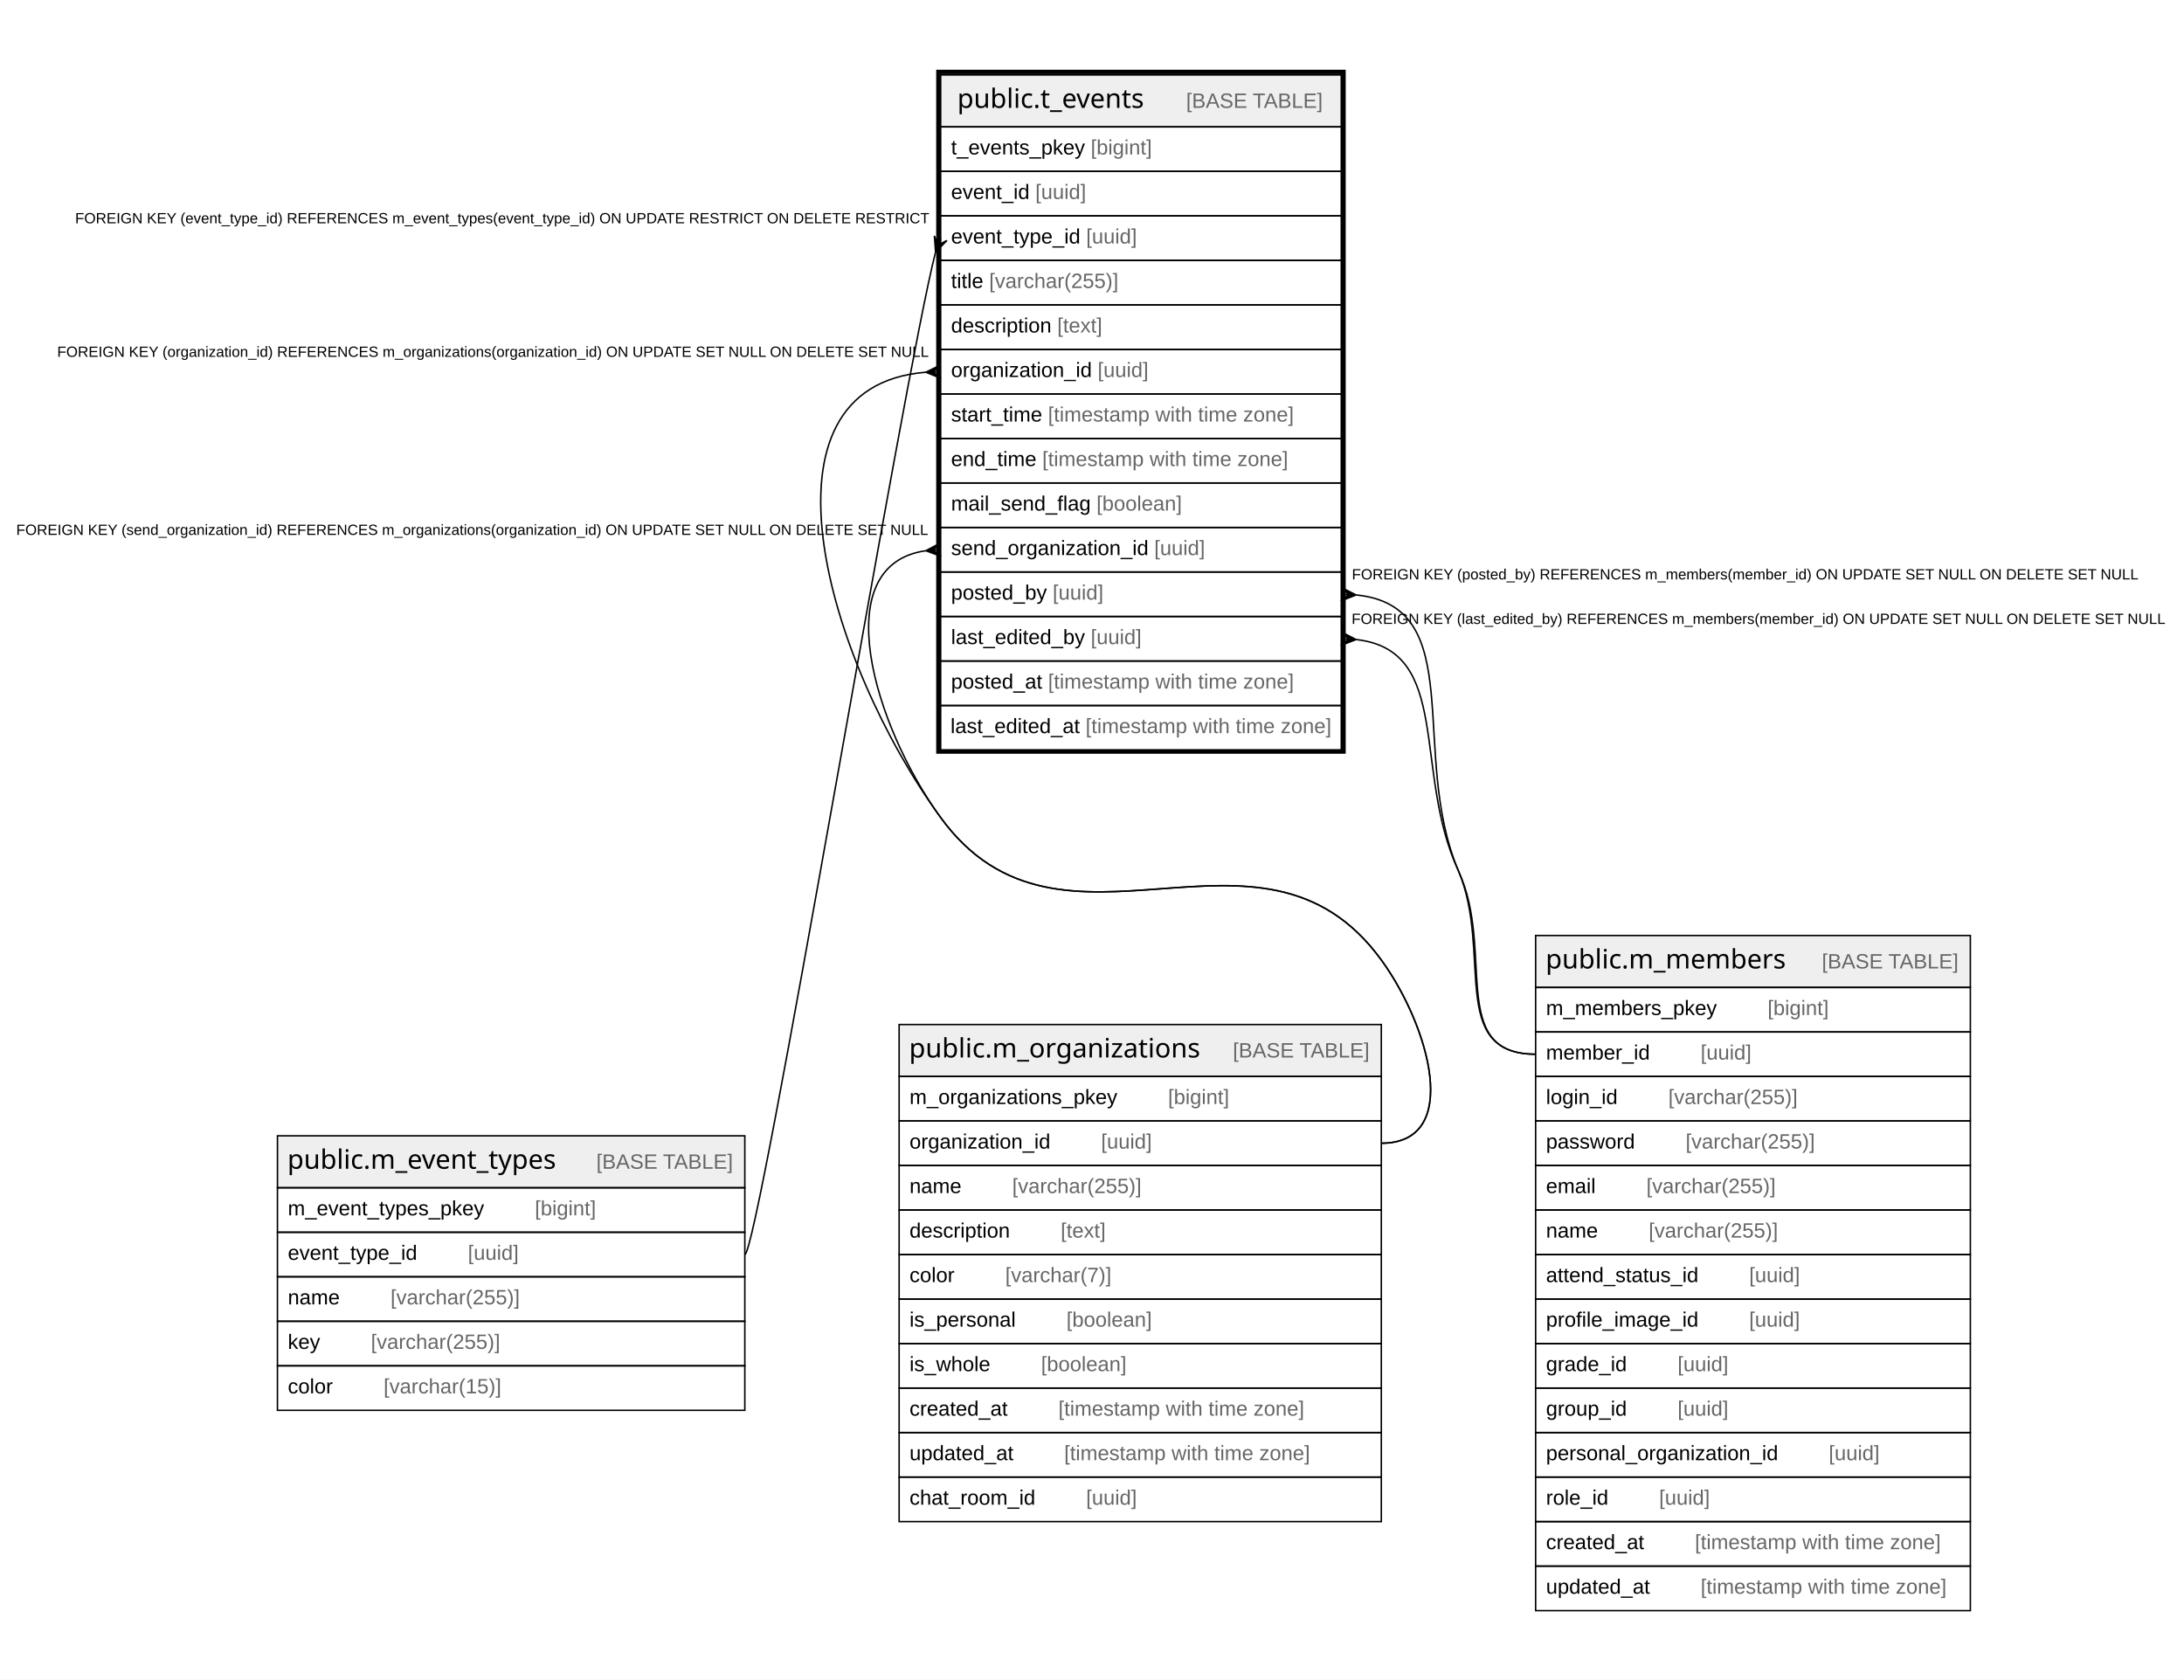
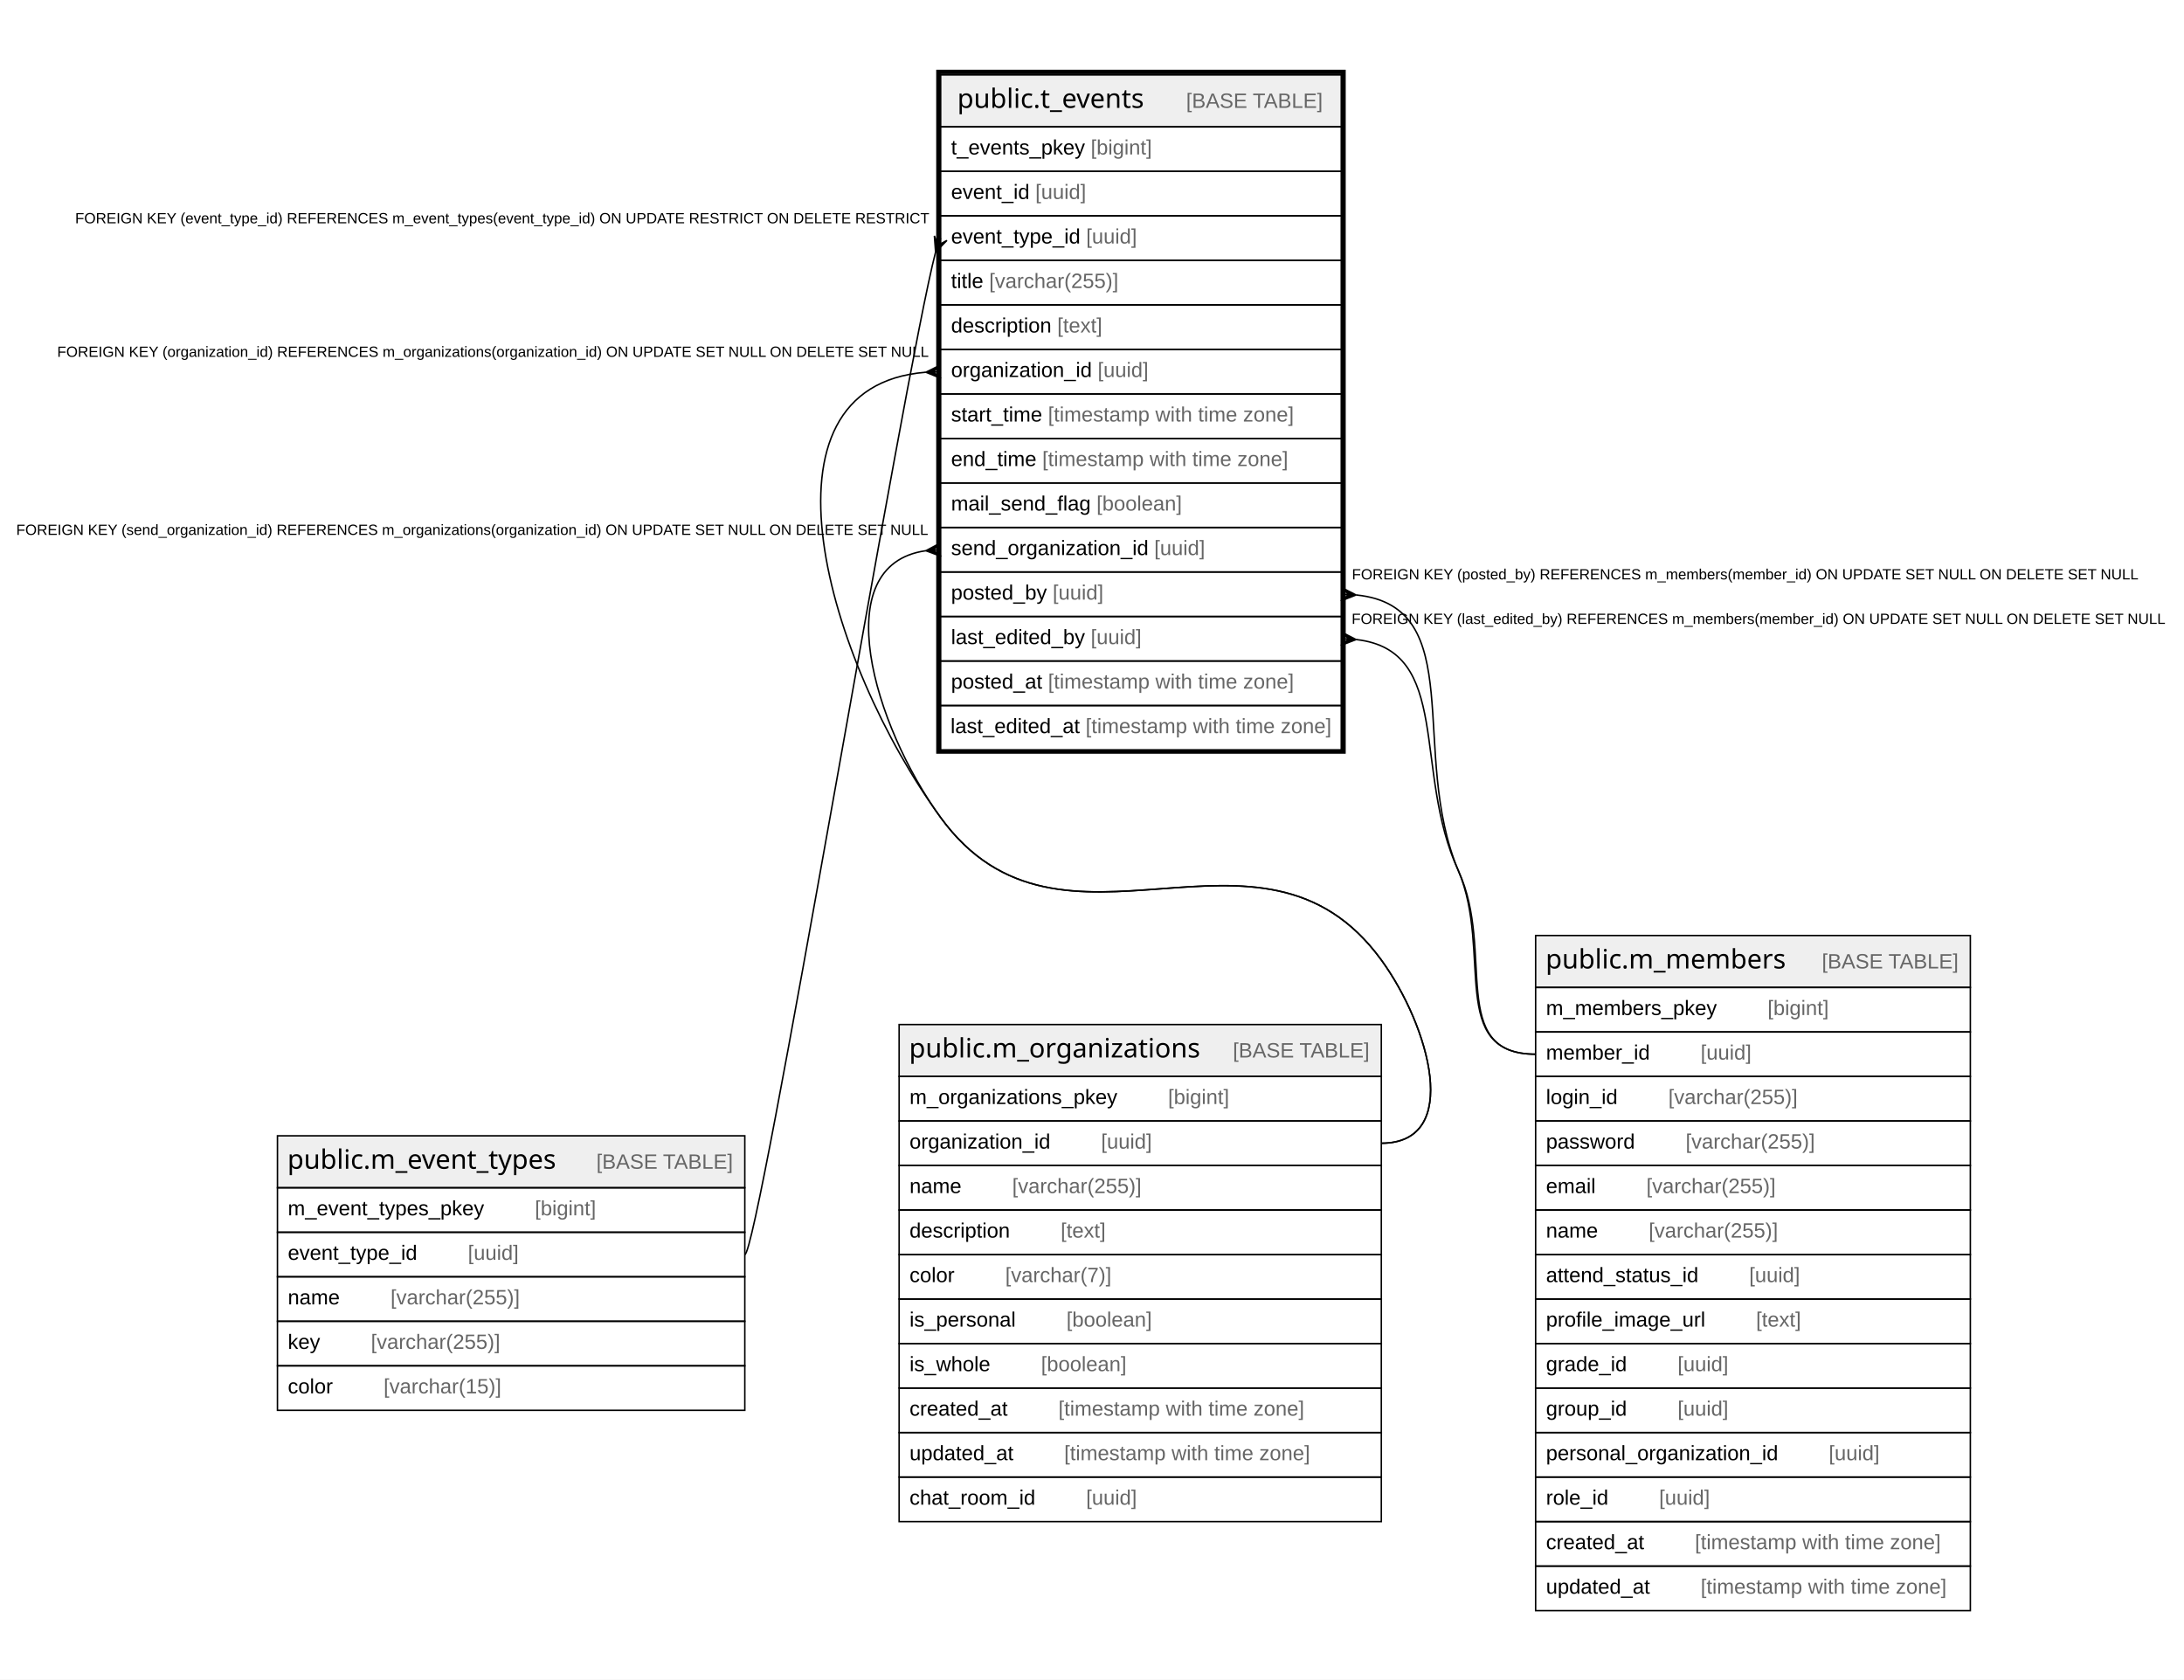
<svg xmlns="http://www.w3.org/2000/svg" width="1472pt" height="1132pt" viewBox="0.00 0.00 1472.00 1132.00">
  <g id="graph0" class="graph" transform="scale(1 1) rotate(0) translate(4 1128)">
    <polygon fill="#ffffff" stroke="transparent" points="-4,4 -4,-1128 1468,-1128 1468,4 -4,4" />
    <g id="node1" class="node">
      <polygon fill="#efefef" stroke="transparent" points="630,-1042.5 630,-1077.5 900,-1077.5 900,-1042.5 630,-1042.5" />
      <polygon fill="none" stroke="#000000" points="630,-1042.5 630,-1077.5 900,-1077.5 900,-1042.5 630,-1042.5" />
      <text text-anchor="start" x="641.197" y="-1055.3" font-family="Arial Bold" font-size="18.00" fill="#000000">public.t_events</text>
      <text text-anchor="start" x="761.235" y="-1055.3" font-family="Arial" font-size="14.00" fill="#000000">    </text>
      <text text-anchor="start" x="795.44" y="-1055.3" font-family="Arial" font-size="14.00" fill="#666666">[BASE TABLE]</text>
      <polygon fill="none" stroke="#000000" points="630,-1012.5 630,-1042.5 900,-1042.5 900,-1012.5 630,-1012.5" />
      <text text-anchor="start" x="637" y="-1023.9" font-family="Arial" font-size="14.00" fill="#000000">t_events_pkey </text>
      <text text-anchor="start" x="731.15" y="-1023.9" font-family="Arial" font-size="14.00" fill="#666666">[bigint]</text>
      <polygon fill="none" stroke="#000000" points="630,-982.5 630,-1012.5 900,-1012.5 900,-982.5 630,-982.5" />
      <text text-anchor="start" x="637" y="-993.9" font-family="Arial" font-size="14.00" fill="#000000">event_id </text>
      <text text-anchor="start" x="693.801" y="-993.9" font-family="Arial" font-size="14.00" fill="#666666">[uuid]</text>
      <polygon fill="none" stroke="#000000" points="630,-952.5 630,-982.5 900,-982.5 900,-952.5 630,-952.5" />
      <text text-anchor="start" x="637" y="-963.9" font-family="Arial" font-size="14.00" fill="#000000">event_type_id </text>
      <text text-anchor="start" x="728.039" y="-963.9" font-family="Arial" font-size="14.00" fill="#666666">[uuid]</text>
      <polygon fill="none" stroke="#000000" points="630,-922.5 630,-952.5 900,-952.5 900,-922.5 630,-922.5" />
      <text text-anchor="start" x="637" y="-933.9" font-family="Arial" font-size="14.00" fill="#000000">title </text>
      <text text-anchor="start" x="662.668" y="-933.9" font-family="Arial" font-size="14.00" fill="#666666">[varchar(255)]</text>
      <polygon fill="none" stroke="#000000" points="630,-892.5 630,-922.5 900,-922.5 900,-892.5 630,-892.5" />
      <text text-anchor="start" x="637" y="-903.9" font-family="Arial" font-size="14.00" fill="#000000">description </text>
      <text text-anchor="start" x="708.568" y="-903.9" font-family="Arial" font-size="14.00" fill="#666666">[text]</text>
      <polygon fill="none" stroke="#000000" points="630,-862.5 630,-892.5 900,-892.5 900,-862.5 630,-862.5" />
      <text text-anchor="start" x="637" y="-873.9" font-family="Arial" font-size="14.00" fill="#000000">organization_id </text>
      <text text-anchor="start" x="735.805" y="-873.9" font-family="Arial" font-size="14.00" fill="#666666">[uuid]</text>
      <polygon fill="none" stroke="#000000" points="630,-832.5 630,-862.5 900,-862.5 900,-832.5 630,-832.5" />
      <text text-anchor="start" x="637" y="-843.9" font-family="Arial" font-size="14.00" fill="#000000">start_time </text>
      <text text-anchor="start" x="702.338" y="-843.9" font-family="Arial" font-size="14.00" fill="#666666">[timestamp with time zone]</text>
      <polygon fill="none" stroke="#000000" points="630,-802.5 630,-832.5 900,-832.5 900,-802.5 630,-802.5" />
      <text text-anchor="start" x="637" y="-813.9" font-family="Arial" font-size="14.00" fill="#000000">end_time </text>
      <text text-anchor="start" x="698.461" y="-813.9" font-family="Arial" font-size="14.00" fill="#666666">[timestamp with time zone]</text>
      <polygon fill="none" stroke="#000000" points="630,-772.5 630,-802.5 900,-802.5 900,-772.5 630,-772.5" />
      <text text-anchor="start" x="637" y="-783.9" font-family="Arial" font-size="14.00" fill="#000000">mail_send_flag </text>
      <text text-anchor="start" x="735.022" y="-783.9" font-family="Arial" font-size="14.00" fill="#666666">[boolean]</text>
      <polygon fill="none" stroke="#000000" points="630,-742.5 630,-772.5 900,-772.5 900,-742.5 630,-742.5" />
      <text text-anchor="start" x="637" y="-753.9" font-family="Arial" font-size="14.00" fill="#000000">send_organization_id </text>
      <text text-anchor="start" x="773.935" y="-753.9" font-family="Arial" font-size="14.00" fill="#666666">[uuid]</text>
      <polygon fill="none" stroke="#000000" points="630,-712.5 630,-742.5 900,-742.5 900,-712.5 630,-712.5" />
      <text text-anchor="start" x="637" y="-723.9" font-family="Arial" font-size="14.00" fill="#000000">posted_by </text>
      <text text-anchor="start" x="705.477" y="-723.9" font-family="Arial" font-size="14.00" fill="#666666">[uuid]</text>
      <polygon fill="none" stroke="#000000" points="630,-682.5 630,-712.5 900,-712.5 900,-682.5 630,-682.5" />
      <text text-anchor="start" x="637" y="-693.9" font-family="Arial" font-size="14.00" fill="#000000">last_edited_by </text>
      <text text-anchor="start" x="731.146" y="-693.9" font-family="Arial" font-size="14.00" fill="#666666">[uuid]</text>
      <polygon fill="none" stroke="#000000" points="630,-652.5 630,-682.5 900,-682.5 900,-652.5 630,-652.5" />
      <text text-anchor="start" x="637" y="-663.9" font-family="Arial" font-size="14.00" fill="#000000">posted_at </text>
      <text text-anchor="start" x="702.367" y="-663.9" font-family="Arial" font-size="14.00" fill="#666666">[timestamp with time zone]</text>
      <polygon fill="none" stroke="#000000" points="630,-622.5 630,-652.5 900,-652.5 900,-622.5 630,-622.5" />
      <text text-anchor="start" x="636.64" y="-633.9" font-family="Arial" font-size="14.00" fill="#000000">last_edited_at </text>
      <text text-anchor="start" x="727.676" y="-633.9" font-family="Arial" font-size="14.00" fill="#666666">[timestamp with time zone]</text>
      <polygon fill="none" stroke="#000000" stroke-width="3" points="628.5,-621.5 628.5,-1079.5 901.5,-1079.5 901.5,-621.5 628.5,-621.5" />
    </g>
    <g id="node2" class="node">
      <polygon fill="#efefef" stroke="transparent" points="183,-327.5 183,-362.5 498,-362.5 498,-327.5 183,-327.5" />
      <polygon fill="none" stroke="#000000" points="183,-327.5 183,-362.5 498,-362.5 498,-327.5 183,-327.5" />
      <text text-anchor="start" x="189.691" y="-340.3" font-family="Arial Bold" font-size="18.00" fill="#000000">public.m_event_types</text>
      <text text-anchor="start" x="363.741" y="-340.3" font-family="Arial" font-size="14.00" fill="#000000">    </text>
      <text text-anchor="start" x="397.945" y="-340.3" font-family="Arial" font-size="14.00" fill="#666666">[BASE TABLE]</text>
      <polygon fill="none" stroke="#000000" points="183,-297.5 183,-327.5 498,-327.5 498,-297.5 183,-297.5" />
      <text text-anchor="start" x="190" y="-308.9" font-family="Arial" font-size="14.00" fill="#000000">m_event_types_pkey    </text>
      <text text-anchor="start" x="356.473" y="-308.9" font-family="Arial" font-size="14.00" fill="#666666">[bigint]</text>
      <polygon fill="none" stroke="#000000" points="183,-267.5 183,-297.5 498,-297.5 498,-267.5 183,-267.5" />
      <text text-anchor="start" x="190" y="-278.9" font-family="Arial" font-size="14.00" fill="#000000">event_type_id    </text>
      <text text-anchor="start" x="311.353" y="-278.9" font-family="Arial" font-size="14.00" fill="#666666">[uuid]</text>
      <polygon fill="none" stroke="#000000" points="183,-237.5 183,-267.5 498,-267.5 498,-237.5 183,-237.5" />
      <text text-anchor="start" x="190" y="-248.9" font-family="Arial" font-size="14.00" fill="#000000">name    </text>
      <text text-anchor="start" x="259.213" y="-248.9" font-family="Arial" font-size="14.00" fill="#666666">[varchar(255)]</text>
      <polygon fill="none" stroke="#000000" points="183,-207.5 183,-237.5 498,-237.5 498,-207.5 183,-207.5" />
      <text text-anchor="start" x="190" y="-218.9" font-family="Arial" font-size="14.00" fill="#000000">key    </text>
      <text text-anchor="start" x="245.987" y="-218.9" font-family="Arial" font-size="14.00" fill="#666666">[varchar(255)]</text>
      <polygon fill="none" stroke="#000000" points="183,-177.5 183,-207.5 498,-207.5 498,-177.5 183,-177.5" />
      <text text-anchor="start" x="190" y="-188.9" font-family="Arial" font-size="14.00" fill="#000000">color    </text>
      <text text-anchor="start" x="254.537" y="-188.9" font-family="Arial" font-size="14.00" fill="#666666">[varchar(15)]</text>
    </g>
    <g id="edge1" class="edge">
      <path fill="none" stroke="#000000" d="M626.569,-958.077C605.188,-875.803 507.017,-282.5 498,-282.5" />
      <polygon fill="#000000" stroke="#000000" points="626.578,-958.104 625.772,-969.04 628.289,-962.802 630,-967.5 630,-967.5 630,-967.5 628.289,-962.802 634.228,-965.96 626.578,-958.104 626.578,-958.104" />
      <text text-anchor="start" x="46.639" y="-977.5" font-family="Arial" font-size="10.00" fill="#000000">FOREIGN KEY (event_type_id) REFERENCES m_event_types(event_type_id) ON UPDATE RESTRICT ON DELETE RESTRICT</text>
    </g>
    <g id="node3" class="node">
      <polygon fill="#efefef" stroke="transparent" points="602,-402.5 602,-437.5 927,-437.5 927,-402.5 602,-402.5" />
      <polygon fill="none" stroke="#000000" points="602,-402.5 602,-437.5 927,-437.5 927,-402.5 602,-402.5" />
      <text text-anchor="start" x="608.699" y="-415.3" font-family="Arial Bold" font-size="18.00" fill="#000000">public.m_organizations</text>
      <text text-anchor="start" x="792.733" y="-415.3" font-family="Arial" font-size="14.00" fill="#000000">    </text>
      <text text-anchor="start" x="826.938" y="-415.3" font-family="Arial" font-size="14.00" fill="#666666">[BASE TABLE]</text>
      <polygon fill="none" stroke="#000000" points="602,-372.5 602,-402.5 927,-402.5 927,-372.5 602,-372.5" />
      <text text-anchor="start" x="609" y="-383.9" font-family="Arial" font-size="14.00" fill="#000000">m_organizations_pkey    </text>
      <text text-anchor="start" x="783.238" y="-383.9" font-family="Arial" font-size="14.00" fill="#666666">[bigint]</text>
      <polygon fill="none" stroke="#000000" points="602,-342.5 602,-372.5 927,-372.5 927,-342.5 602,-342.5" />
      <text text-anchor="start" x="609" y="-353.9" font-family="Arial" font-size="14.00" fill="#000000">organization_id    </text>
      <text text-anchor="start" x="738.119" y="-353.9" font-family="Arial" font-size="14.00" fill="#666666">[uuid]</text>
      <polygon fill="none" stroke="#000000" points="602,-312.5 602,-342.5 927,-342.5 927,-312.5 602,-312.5" />
      <text text-anchor="start" x="609" y="-323.9" font-family="Arial" font-size="14.00" fill="#000000">name    </text>
      <text text-anchor="start" x="678.213" y="-323.9" font-family="Arial" font-size="14.00" fill="#666666">[varchar(255)]</text>
      <polygon fill="none" stroke="#000000" points="602,-282.5 602,-312.5 927,-312.5 927,-282.5 602,-282.5" />
      <text text-anchor="start" x="609" y="-293.9" font-family="Arial" font-size="14.00" fill="#000000">description    </text>
      <text text-anchor="start" x="710.882" y="-293.9" font-family="Arial" font-size="14.00" fill="#666666">[text]</text>
      <polygon fill="none" stroke="#000000" points="602,-252.5 602,-282.5 927,-282.5 927,-252.5 602,-252.5" />
      <text text-anchor="start" x="609" y="-263.9" font-family="Arial" font-size="14.00" fill="#000000">color    </text>
      <text text-anchor="start" x="673.537" y="-263.9" font-family="Arial" font-size="14.00" fill="#666666">[varchar(7)]</text>
      <polygon fill="none" stroke="#000000" points="602,-222.5 602,-252.5 927,-252.5 927,-222.5 602,-222.5" />
      <text text-anchor="start" x="609" y="-233.9" font-family="Arial" font-size="14.00" fill="#000000">is_personal    </text>
      <text text-anchor="start" x="714.774" y="-233.9" font-family="Arial" font-size="14.00" fill="#666666">[boolean]</text>
      <polygon fill="none" stroke="#000000" points="602,-192.5 602,-222.5 927,-222.5 927,-192.5 602,-192.5" />
      <text text-anchor="start" x="609" y="-203.9" font-family="Arial" font-size="14.00" fill="#000000">is_whole    </text>
      <text text-anchor="start" x="697.655" y="-203.9" font-family="Arial" font-size="14.00" fill="#666666">[boolean]</text>
      <polygon fill="none" stroke="#000000" points="602,-162.5 602,-192.5 927,-192.5 927,-162.5 602,-162.5" />
      <text text-anchor="start" x="609" y="-173.9" font-family="Arial" font-size="14.00" fill="#000000">created_at    </text>
      <text text-anchor="start" x="709.342" y="-173.9" font-family="Arial" font-size="14.00" fill="#666666">[timestamp with time zone]</text>
      <polygon fill="none" stroke="#000000" points="602,-132.5 602,-162.5 927,-162.5 927,-132.5 602,-132.5" />
      <text text-anchor="start" x="609" y="-143.9" font-family="Arial" font-size="14.00" fill="#000000">updated_at    </text>
      <text text-anchor="start" x="713.247" y="-143.9" font-family="Arial" font-size="14.00" fill="#666666">[timestamp with time zone]</text>
      <polygon fill="none" stroke="#000000" points="602,-102.5 602,-132.5 927,-132.5 927,-102.5 602,-102.5" />
      <text text-anchor="start" x="609" y="-113.9" font-family="Arial" font-size="14.00" fill="#000000">chat_room_id    </text>
      <text text-anchor="start" x="728.001" y="-113.9" font-family="Arial" font-size="14.00" fill="#666666">[uuid]</text>
    </g>
    <g id="edge2" class="edge">
      <path fill="none" stroke="#000000" d="M619.826,-877.104C499.36,-867.407 553.488,-682.141 630,-577 711.626,-464.832 845.374,-593.168 927,-481 959.297,-436.619 981.889,-357.5 927,-357.5" />
      <polygon fill="#000000" stroke="#000000" points="620.008,-877.111 629.825,-881.997 625.004,-877.305 630,-877.5 630,-877.5 630,-877.5 625.004,-877.305 630.175,-873.003 620.008,-877.111 620.008,-877.111" />
      <text text-anchor="start" x="34.529" y="-887.5" font-family="Arial" font-size="10.00" fill="#000000">FOREIGN KEY (organization_id) REFERENCES m_organizations(organization_id) ON UPDATE SET NULL ON DELETE SET NULL</text>
    </g>
    <g id="edge3" class="edge">
      <path fill="none" stroke="#000000" d="M619.865,-756.815C552.773,-747.213 584.918,-638.951 630,-577 711.626,-464.832 845.374,-593.168 927,-481 959.297,-436.619 981.889,-357.5 927,-357.5" />
      <polygon fill="#000000" stroke="#000000" points="620.023,-756.826 629.697,-761.99 625.011,-757.163 630,-757.5 630,-757.5 630,-757.5 625.011,-757.163 630.303,-753.01 620.023,-756.826 620.023,-756.826" />
      <text text-anchor="start" x="6.91" y="-767.5" font-family="Arial" font-size="10.00" fill="#000000">FOREIGN KEY (send_organization_id) REFERENCES m_organizations(organization_id) ON UPDATE SET NULL ON DELETE SET NULL</text>
    </g>
    <g id="node4" class="node">
      <polygon fill="#efefef" stroke="transparent" points="1031,-462.5 1031,-497.5 1324,-497.5 1324,-462.5 1031,-462.5" />
      <polygon fill="none" stroke="#000000" points="1031,-462.5 1031,-497.5 1324,-497.5 1324,-462.5 1031,-462.5" />
      <text text-anchor="start" x="1037.715" y="-475.3" font-family="Arial Bold" font-size="18.00" fill="#000000">public.m_members</text>
      <text text-anchor="start" x="1189.717" y="-475.3" font-family="Arial" font-size="14.00" fill="#000000">    </text>
      <text text-anchor="start" x="1223.922" y="-475.3" font-family="Arial" font-size="14.00" fill="#666666">[BASE TABLE]</text>
      <polygon fill="none" stroke="#000000" points="1031,-432.5 1031,-462.5 1324,-462.5 1324,-432.5 1031,-432.5" />
      <text text-anchor="start" x="1038" y="-443.9" font-family="Arial" font-size="14.00" fill="#000000">m_members_pkey    </text>
      <text text-anchor="start" x="1187.325" y="-443.9" font-family="Arial" font-size="14.00" fill="#666666">[bigint]</text>
      <polygon fill="none" stroke="#000000" points="1031,-402.5 1031,-432.5 1324,-432.5 1324,-402.5 1031,-402.5" />
      <text text-anchor="start" x="1038" y="-413.9" font-family="Arial" font-size="14.00" fill="#000000">member_id    </text>
      <text text-anchor="start" x="1142.206" y="-413.9" font-family="Arial" font-size="14.00" fill="#666666">[uuid]</text>
      <polygon fill="none" stroke="#000000" points="1031,-372.5 1031,-402.5 1324,-402.5 1324,-372.5 1031,-372.5" />
      <text text-anchor="start" x="1038" y="-383.9" font-family="Arial" font-size="14.00" fill="#000000">login_id    </text>
      <text text-anchor="start" x="1120.438" y="-383.9" font-family="Arial" font-size="14.00" fill="#666666">[varchar(255)]</text>
      <polygon fill="none" stroke="#000000" points="1031,-342.5 1031,-372.5 1324,-372.5 1324,-342.5 1031,-342.5" />
      <text text-anchor="start" x="1038" y="-353.9" font-family="Arial" font-size="14.00" fill="#000000">password    </text>
      <text text-anchor="start" x="1132.102" y="-353.9" font-family="Arial" font-size="14.00" fill="#666666">[varchar(255)]</text>
      <polygon fill="none" stroke="#000000" points="1031,-312.5 1031,-342.5 1324,-342.5 1324,-312.5 1031,-312.5" />
      <text text-anchor="start" x="1038" y="-323.9" font-family="Arial" font-size="14.00" fill="#000000">email    </text>
      <text text-anchor="start" x="1105.644" y="-323.9" font-family="Arial" font-size="14.00" fill="#666666">[varchar(255)]</text>
      <polygon fill="none" stroke="#000000" points="1031,-282.5 1031,-312.5 1324,-312.5 1324,-282.5 1031,-282.5" />
      <text text-anchor="start" x="1038" y="-293.9" font-family="Arial" font-size="14.00" fill="#000000">name    </text>
      <text text-anchor="start" x="1107.213" y="-293.9" font-family="Arial" font-size="14.00" fill="#666666">[varchar(255)]</text>
      <polygon fill="none" stroke="#000000" points="1031,-252.5 1031,-282.5 1324,-282.5 1324,-252.5 1031,-252.5" />
      <text text-anchor="start" x="1038" y="-263.9" font-family="Arial" font-size="14.00" fill="#000000">attend_status_id    </text>
      <text text-anchor="start" x="1174.917" y="-263.9" font-family="Arial" font-size="14.00" fill="#666666">[uuid]</text>
      <polygon fill="none" stroke="#000000" points="1031,-222.5 1031,-252.5 1324,-252.5 1324,-222.5 1031,-222.5" />
-       <text text-anchor="start" x="1038" y="-233.9" font-family="Arial" font-size="14.00" fill="#000000">profile_image_id    </text>
-       <text text-anchor="start" x="1174.886" y="-233.9" font-family="Arial" font-size="14.00" fill="#666666">[uuid]</text>
+       <text text-anchor="start" x="1038" y="-233.9" font-family="Arial" font-size="14.00" fill="#000000">profile_image_url    </text>
+       <text text-anchor="start" x="1179.547" y="-233.9" font-family="Arial" font-size="14.00" fill="#666666">[text]</text>
      <polygon fill="none" stroke="#000000" points="1031,-192.5 1031,-222.5 1324,-222.5 1324,-192.5 1031,-192.5" />
      <text text-anchor="start" x="1038" y="-203.9" font-family="Arial" font-size="14.00" fill="#000000">grade_id    </text>
      <text text-anchor="start" x="1126.668" y="-203.9" font-family="Arial" font-size="14.00" fill="#666666">[uuid]</text>
      <polygon fill="none" stroke="#000000" points="1031,-162.5 1031,-192.5 1324,-192.5 1324,-162.5 1031,-162.5" />
      <text text-anchor="start" x="1038" y="-173.9" font-family="Arial" font-size="14.00" fill="#000000">group_id    </text>
      <text text-anchor="start" x="1126.668" y="-173.9" font-family="Arial" font-size="14.00" fill="#666666">[uuid]</text>
      <polygon fill="none" stroke="#000000" points="1031,-132.5 1031,-162.5 1324,-162.5 1324,-132.5 1031,-132.5" />
      <text text-anchor="start" x="1038" y="-143.9" font-family="Arial" font-size="14.00" fill="#000000">personal_organization_id    </text>
      <text text-anchor="start" x="1228.582" y="-143.9" font-family="Arial" font-size="14.00" fill="#666666">[uuid]</text>
      <polygon fill="none" stroke="#000000" points="1031,-102.5 1031,-132.5 1324,-132.5 1324,-102.5 1031,-102.5" />
      <text text-anchor="start" x="1038" y="-113.9" font-family="Arial" font-size="14.00" fill="#000000">role_id    </text>
      <text text-anchor="start" x="1114.209" y="-113.9" font-family="Arial" font-size="14.00" fill="#666666">[uuid]</text>
      <polygon fill="none" stroke="#000000" points="1031,-72.5 1031,-102.5 1324,-102.5 1324,-72.5 1031,-72.5" />
      <text text-anchor="start" x="1038" y="-83.9" font-family="Arial" font-size="14.00" fill="#000000">created_at    </text>
      <text text-anchor="start" x="1138.342" y="-83.9" font-family="Arial" font-size="14.00" fill="#666666">[timestamp with time zone]</text>
      <polygon fill="none" stroke="#000000" points="1031,-42.5 1031,-72.5 1324,-72.5 1324,-42.5 1031,-42.5" />
      <text text-anchor="start" x="1038" y="-53.9" font-family="Arial" font-size="14.00" fill="#000000">updated_at    </text>
      <text text-anchor="start" x="1142.247" y="-53.9" font-family="Arial" font-size="14.00" fill="#666666">[timestamp with time zone]</text>
    </g>
    <g id="edge4" class="edge">
      <path fill="none" stroke="#000000" d="M910.405,-726.986C986.378,-719.038 945.415,-620.525 979,-541 1002.17,-486.136 971.444,-417.5 1031,-417.5" />
      <polygon fill="#000000" stroke="#000000" points="909.988,-727.006 899.778,-723.005 904.994,-727.253 900,-727.5 900,-727.5 900,-727.5 904.994,-727.253 900.222,-731.995 909.988,-727.006 909.988,-727.006" />
      <text text-anchor="start" x="907.155" y="-737.5" font-family="Arial" font-size="10.00" fill="#000000">FOREIGN KEY (posted_by) REFERENCES m_members(member_id) ON UPDATE SET NULL ON DELETE SET NULL</text>
    </g>
    <g id="edge5" class="edge">
      <path fill="none" stroke="#000000" d="M910.253,-696.945C975.093,-689.492 947.84,-608.409 979,-541 1003.989,-486.94 971.444,-417.5 1031,-417.5" />
      <polygon fill="#000000" stroke="#000000" points="909.985,-696.959 899.757,-693.007 904.993,-697.23 900,-697.5 900,-697.5 900,-697.5 904.993,-697.23 900.243,-701.993 909.985,-696.959 909.985,-696.959" />
      <text text-anchor="start" x="906.987" y="-707.5" font-family="Arial" font-size="10.00" fill="#000000">FOREIGN KEY (last_edited_by) REFERENCES m_members(member_id) ON UPDATE SET NULL ON DELETE SET NULL</text>
    </g>
  </g>
</svg>
